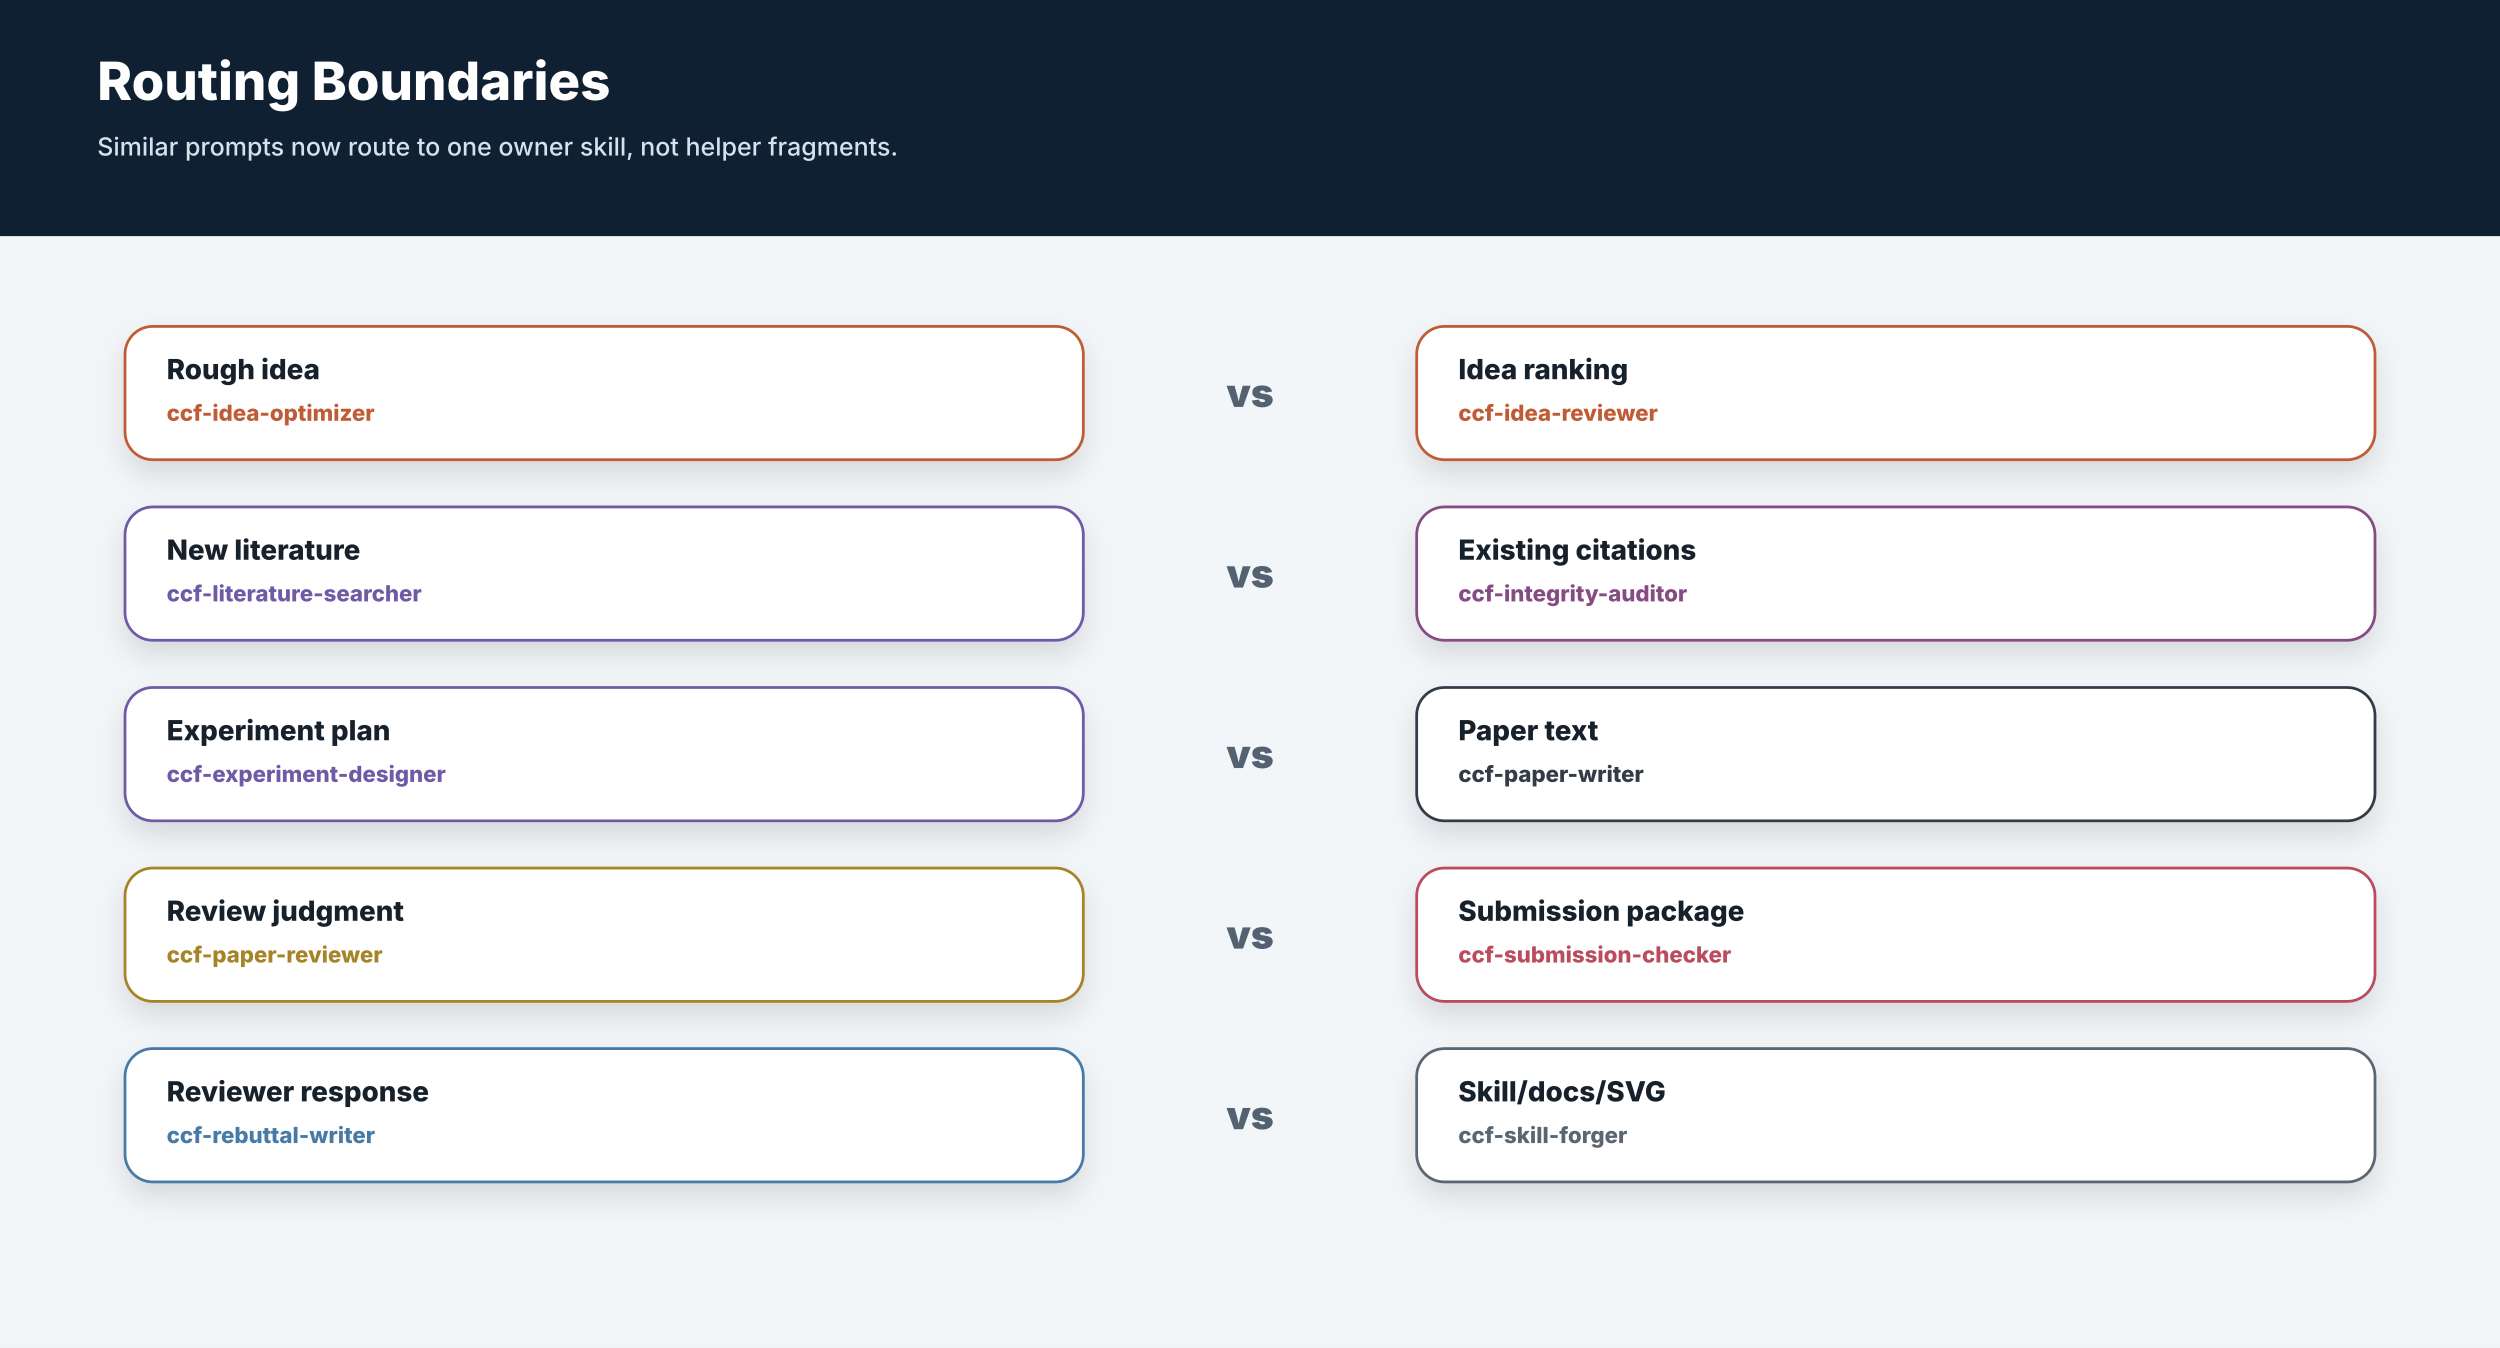
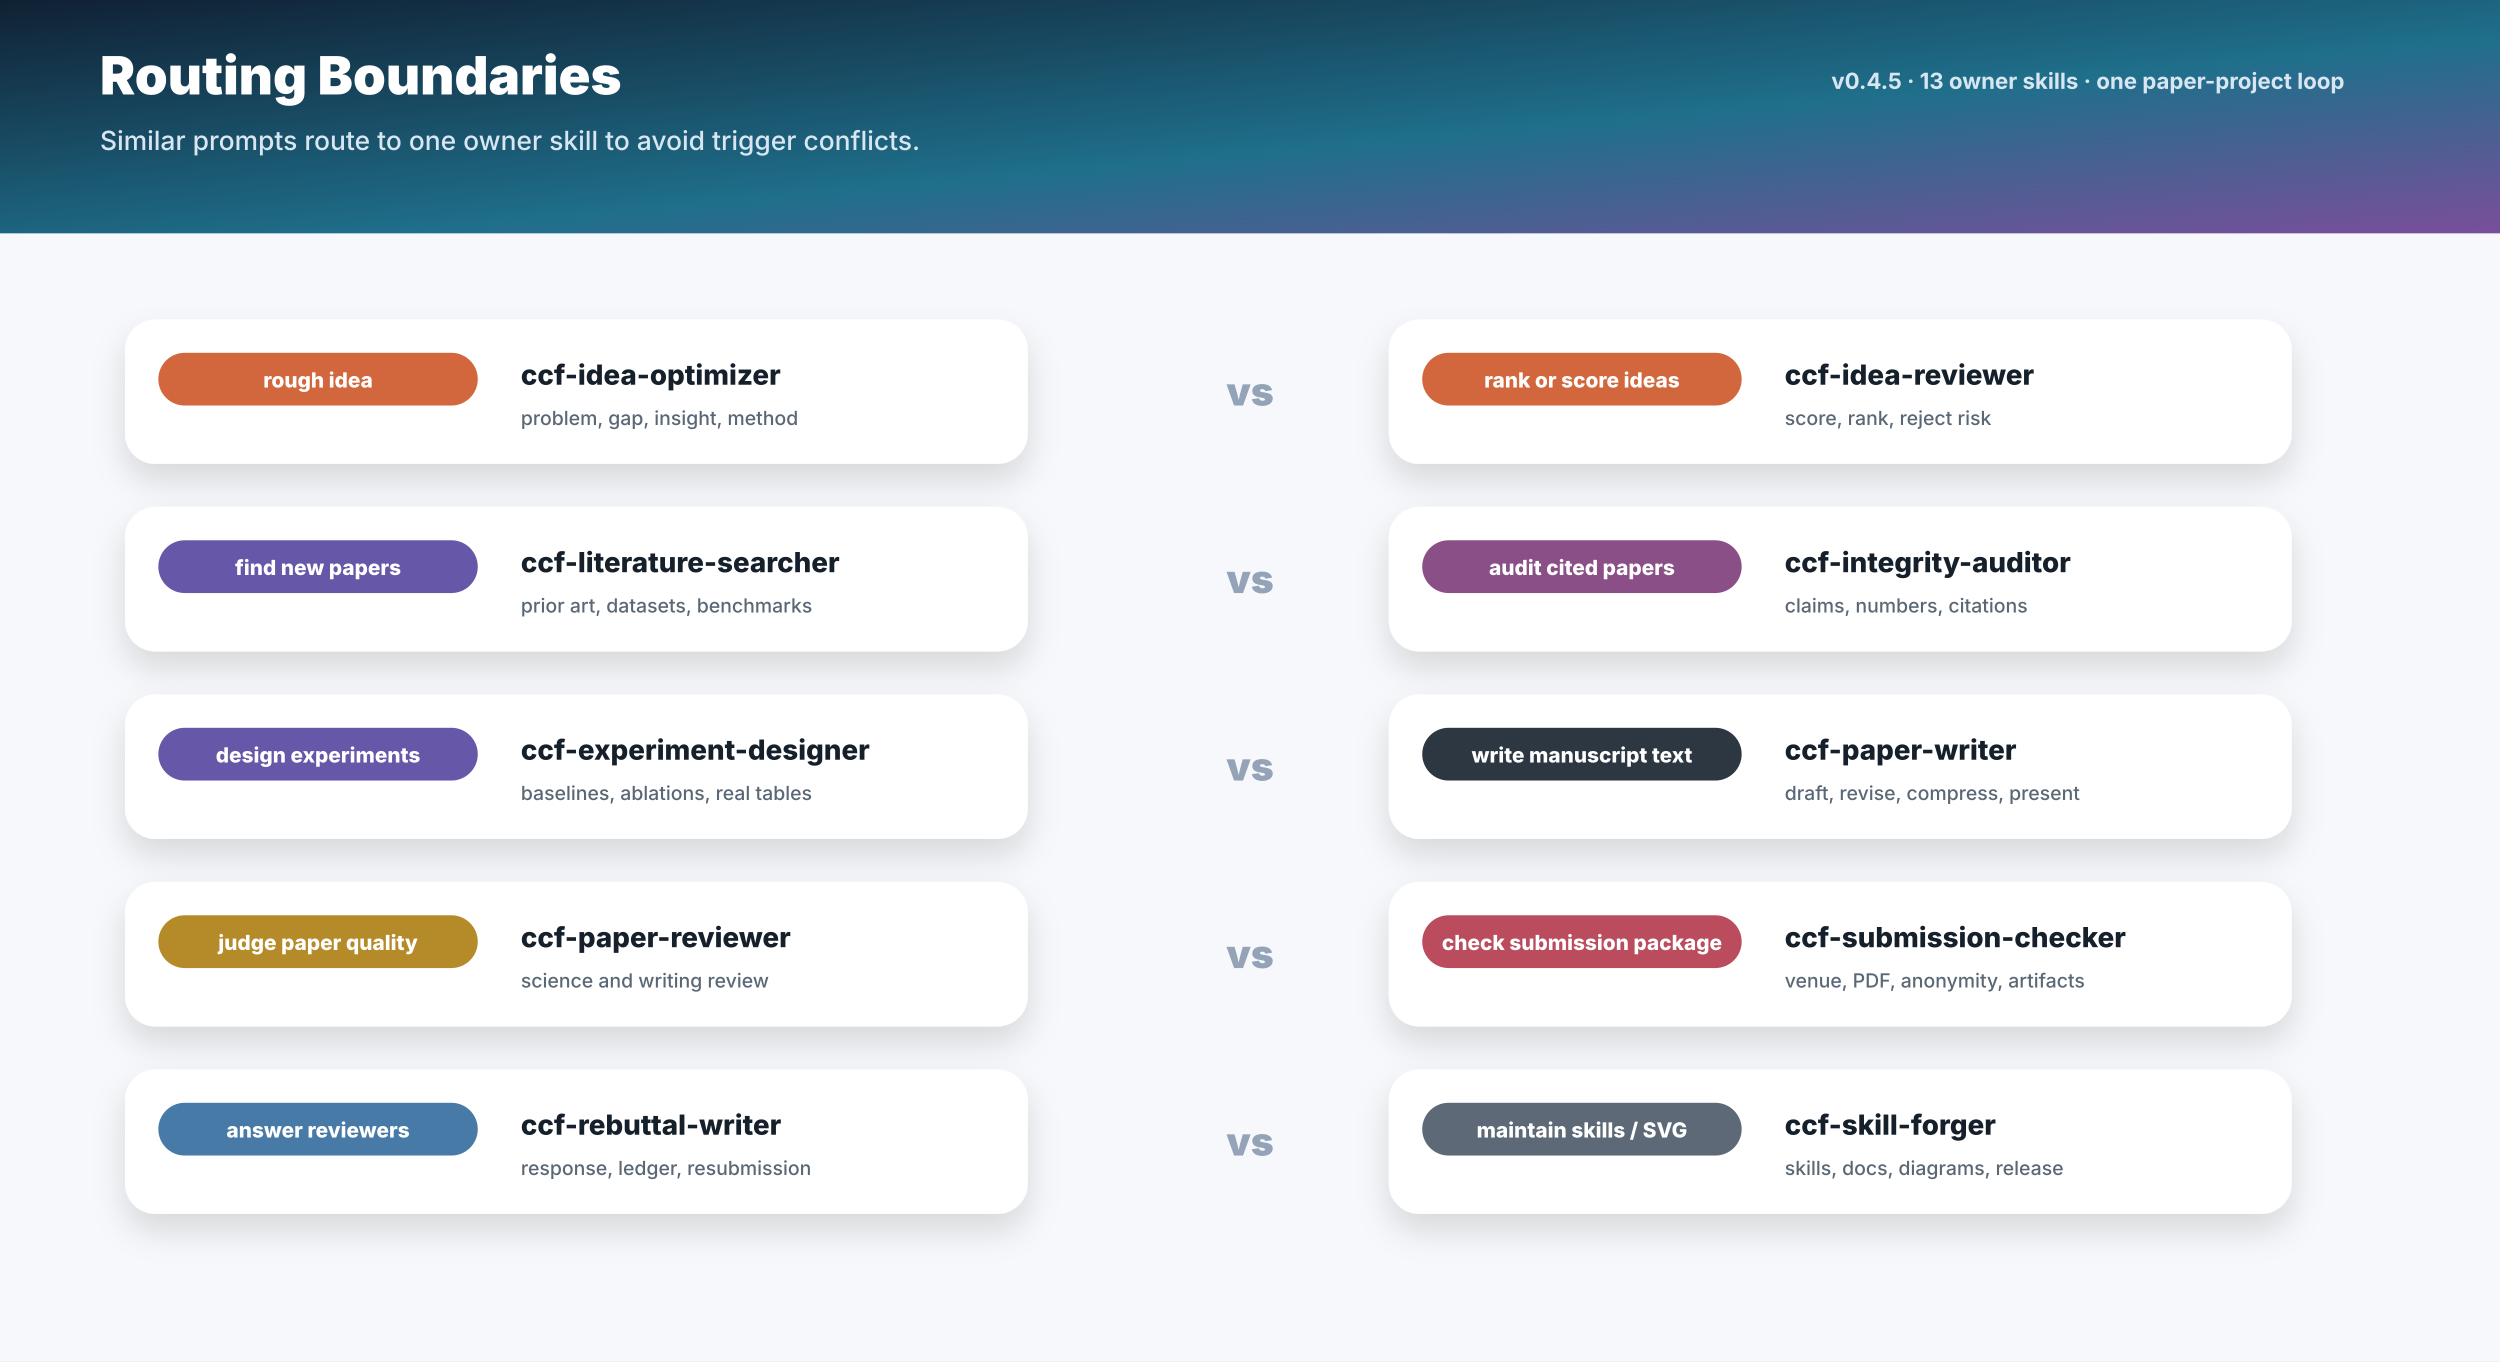
- <svg xmlns="http://www.w3.org/2000/svg" width="1800" height="970" viewBox="0 0 1800 970">
+ <svg xmlns="http://www.w3.org/2000/svg" width="1800" height="980" viewBox="0 0 1800 980">
  <defs>
-     <filter id="shadow" x="-20%" y="-20%" width="140%" height="150%">
-       <feDropShadow dx="0" dy="10" stdDeviation="10" flood-color="#0B1826" flood-opacity="0.12" />
+     <linearGradient id="header" x1="0" y1="0" x2="1" y2="1">
+       <stop offset="0" stop-color="#102033" />
+       <stop offset="0.58" stop-color="#1F6F8B" />
+       <stop offset="1" stop-color="#7A4E9B" />
+     </linearGradient>
+     <filter id="shadow" x="-20%" y="-20%" width="140%" height="160%">
+       <feDropShadow dx="0" dy="12" stdDeviation="12" flood-color="#0B1826" flood-opacity="0.13" />
    </filter>
-     <marker id="arrow" markerWidth="12" markerHeight="12" refX="10" refY="6" orient="auto">
-       <path d="M2,2 L10,6 L2,10 Z" fill="#8D9AA8" />
+     <marker id="arrow" markerWidth="13" markerHeight="13" refX="11" refY="6.5" orient="auto">
+       <path d="M2,2 L11,6.5 L2,11 Z" fill="#7B8794" />
    </marker>
  </defs>
  <style>text{font-family:Inter, Segoe UI, Arial, sans-serif;dominant-baseline:auto} .mono{font-family:Consolas,Menlo,monospace}</style>
-   <rect x="0" y="0" width="1800" height="970" rx="0" fill="#F3F6F9" stroke="none" stroke-width="2" />
-   <rect x="0" y="0" width="1800" height="170" rx="0" fill="#102033" stroke="none" stroke-width="2" />
-   <text x="70" y="72" font-size="38" font-weight="820" fill="#FFFFFF" text-anchor="start">Routing Boundaries</text>
-   <text x="70" y="112" font-size="18" font-weight="450" fill="#D6E1EC" text-anchor="start">Similar prompts now route to one owner skill, not helper fragments.</text>
-   <rect x="90" y="235" width="690" height="96" rx="20" fill="#FFFFFF" stroke="#C05C35" stroke-width="2" filter="url(#shadow)" />
-   <text x="120" y="273" font-size="20" font-weight="820" fill="#17212B" text-anchor="start">Rough idea</text>
-   <text x="120" y="303" font-size="16" font-weight="760" fill="#C05C35" text-anchor="start">ccf-idea-optimizer</text>
-   <text x="900" y="293" font-size="28" font-weight="850" fill="#536171" text-anchor="middle">vs</text>
-   <rect x="1020" y="235" width="690" height="96" rx="20" fill="#FFFFFF" stroke="#C05C35" stroke-width="2" filter="url(#shadow)" />
-   <text x="1050" y="273" font-size="20" font-weight="820" fill="#17212B" text-anchor="start">Idea ranking</text>
-   <text x="1050" y="303" font-size="16" font-weight="760" fill="#C05C35" text-anchor="start">ccf-idea-reviewer</text>
-   <rect x="90" y="365" width="690" height="96" rx="20" fill="#FFFFFF" stroke="#6F5AA6" stroke-width="2" filter="url(#shadow)" />
-   <text x="120" y="403" font-size="20" font-weight="820" fill="#17212B" text-anchor="start">New literature</text>
-   <text x="120" y="433" font-size="16" font-weight="760" fill="#6F5AA6" text-anchor="start">ccf-literature-searcher</text>
-   <text x="900" y="423" font-size="28" font-weight="850" fill="#536171" text-anchor="middle">vs</text>
-   <rect x="1020" y="365" width="690" height="96" rx="20" fill="#FFFFFF" stroke="#854B82" stroke-width="2" filter="url(#shadow)" />
-   <text x="1050" y="403" font-size="20" font-weight="820" fill="#17212B" text-anchor="start">Existing citations</text>
-   <text x="1050" y="433" font-size="16" font-weight="760" fill="#854B82" text-anchor="start">ccf-integrity-auditor</text>
-   <rect x="90" y="495" width="690" height="96" rx="20" fill="#FFFFFF" stroke="#6F5AA6" stroke-width="2" filter="url(#shadow)" />
-   <text x="120" y="533" font-size="20" font-weight="820" fill="#17212B" text-anchor="start">Experiment plan</text>
-   <text x="120" y="563" font-size="16" font-weight="760" fill="#6F5AA6" text-anchor="start">ccf-experiment-designer</text>
-   <text x="900" y="553" font-size="28" font-weight="850" fill="#536171" text-anchor="middle">vs</text>
-   <rect x="1020" y="495" width="690" height="96" rx="20" fill="#FFFFFF" stroke="#333B46" stroke-width="2" filter="url(#shadow)" />
-   <text x="1050" y="533" font-size="20" font-weight="820" fill="#17212B" text-anchor="start">Paper text</text>
-   <text x="1050" y="563" font-size="16" font-weight="760" fill="#333B46" text-anchor="start">ccf-paper-writer</text>
-   <rect x="90" y="625" width="690" height="96" rx="20" fill="#FFFFFF" stroke="#A78328" stroke-width="2" filter="url(#shadow)" />
-   <text x="120" y="663" font-size="20" font-weight="820" fill="#17212B" text-anchor="start">Review judgment</text>
-   <text x="120" y="693" font-size="16" font-weight="760" fill="#A78328" text-anchor="start">ccf-paper-reviewer</text>
-   <text x="900" y="683" font-size="28" font-weight="850" fill="#536171" text-anchor="middle">vs</text>
-   <rect x="1020" y="625" width="690" height="96" rx="20" fill="#FFFFFF" stroke="#BA4C5E" stroke-width="2" filter="url(#shadow)" />
-   <text x="1050" y="663" font-size="20" font-weight="820" fill="#17212B" text-anchor="start">Submission package</text>
-   <text x="1050" y="693" font-size="16" font-weight="760" fill="#BA4C5E" text-anchor="start">ccf-submission-checker</text>
-   <rect x="90" y="755" width="690" height="96" rx="20" fill="#FFFFFF" stroke="#477AA6" stroke-width="2" filter="url(#shadow)" />
-   <text x="120" y="793" font-size="20" font-weight="820" fill="#17212B" text-anchor="start">Reviewer response</text>
-   <text x="120" y="823" font-size="16" font-weight="760" fill="#477AA6" text-anchor="start">ccf-rebuttal-writer</text>
-   <text x="900" y="813" font-size="28" font-weight="850" fill="#536171" text-anchor="middle">vs</text>
-   <rect x="1020" y="755" width="690" height="96" rx="20" fill="#FFFFFF" stroke="#5A6672" stroke-width="2" filter="url(#shadow)" />
-   <text x="1050" y="793" font-size="20" font-weight="820" fill="#17212B" text-anchor="start">Skill/docs/SVG</text>
-   <text x="1050" y="823" font-size="16" font-weight="760" fill="#5A6672" text-anchor="start">ccf-skill-forger</text>
+   <rect x="0" y="0" width="1800" height="980" rx="0" fill="#F6F8FB" stroke="none" stroke-width="2" />
+   <rect x="0" y="0" width="1800" height="168" rx="0" fill="url(#header)" stroke="none" stroke-width="2" />
+   <text x="72" y="68" font-size="38" font-weight="850" fill="#FFFFFF" text-anchor="start">Routing Boundaries</text>
+   <text x="72" y="108" font-size="19" font-weight="500" fill="#D8E6F2" text-anchor="start">Similar prompts route to one owner skill to avoid trigger conflicts.</text>
+   <text x="1688" y="64" font-size="16" font-weight="650" fill="#D8E6F2" text-anchor="end">v0.4.5 · 13 owner skills · one paper-project loop</text>
+   <rect x="90" y="230" width="650" height="104" rx="22" fill="#FFFFFF" stroke="none" stroke-width="2" filter="url(#shadow)" />
+   <rect x="114" y="254" width="230" height="38" rx="19" fill="#D2673D" stroke="none" stroke-width="2" />
+   <text x="229" y="279" font-size="15" font-weight="760" fill="#FFFFFF" text-anchor="middle">rough idea</text>
+   <text x="375" y="277" font-size="20" font-weight="820" fill="#15202B" text-anchor="start">ccf-idea-optimizer</text>
+   <text x="375" y="306" font-size="14" font-weight="520" fill="#5A6775" text-anchor="start">problem, gap, insight, method</text>
+   <rect x="1000" y="230" width="650" height="104" rx="22" fill="#FFFFFF" stroke="none" stroke-width="2" filter="url(#shadow)" />
+   <rect x="1024" y="254" width="230" height="38" rx="19" fill="#D2673D" stroke="none" stroke-width="2" />
+   <text x="1139" y="279" font-size="15" font-weight="760" fill="#FFFFFF" text-anchor="middle">rank or score ideas</text>
+   <text x="1285" y="277" font-size="20" font-weight="820" fill="#15202B" text-anchor="start">ccf-idea-reviewer</text>
+   <text x="1285" y="306" font-size="14" font-weight="520" fill="#5A6775" text-anchor="start">score, rank, reject risk</text>
+   <text x="900" y="292" font-size="28" font-weight="850" fill="#94A3B8" text-anchor="middle">vs</text>
+   <rect x="90" y="365" width="650" height="104" rx="22" fill="#FFFFFF" stroke="none" stroke-width="2" filter="url(#shadow)" />
+   <rect x="114" y="389" width="230" height="38" rx="19" fill="#6657A8" stroke="none" stroke-width="2" />
+   <text x="229" y="414" font-size="15" font-weight="760" fill="#FFFFFF" text-anchor="middle">find new papers</text>
+   <text x="375" y="412" font-size="20" font-weight="820" fill="#15202B" text-anchor="start">ccf-literature-searcher</text>
+   <text x="375" y="441" font-size="14" font-weight="520" fill="#5A6775" text-anchor="start">prior art, datasets, benchmarks</text>
+   <rect x="1000" y="365" width="650" height="104" rx="22" fill="#FFFFFF" stroke="none" stroke-width="2" filter="url(#shadow)" />
+   <rect x="1024" y="389" width="230" height="38" rx="19" fill="#8A4F86" stroke="none" stroke-width="2" />
+   <text x="1139" y="414" font-size="15" font-weight="760" fill="#FFFFFF" text-anchor="middle">audit cited papers</text>
+   <text x="1285" y="412" font-size="20" font-weight="820" fill="#15202B" text-anchor="start">ccf-integrity-auditor</text>
+   <text x="1285" y="441" font-size="14" font-weight="520" fill="#5A6775" text-anchor="start">claims, numbers, citations</text>
+   <text x="900" y="427" font-size="28" font-weight="850" fill="#94A3B8" text-anchor="middle">vs</text>
+   <rect x="90" y="500" width="650" height="104" rx="22" fill="#FFFFFF" stroke="none" stroke-width="2" filter="url(#shadow)" />
+   <rect x="114" y="524" width="230" height="38" rx="19" fill="#6657A8" stroke="none" stroke-width="2" />
+   <text x="229" y="549" font-size="15" font-weight="760" fill="#FFFFFF" text-anchor="middle">design experiments</text>
+   <text x="375" y="547" font-size="20" font-weight="820" fill="#15202B" text-anchor="start">ccf-experiment-designer</text>
+   <text x="375" y="576" font-size="14" font-weight="520" fill="#5A6775" text-anchor="start">baselines, ablations, real tables</text>
+   <rect x="1000" y="500" width="650" height="104" rx="22" fill="#FFFFFF" stroke="none" stroke-width="2" filter="url(#shadow)" />
+   <rect x="1024" y="524" width="230" height="38" rx="19" fill="#2D3742" stroke="none" stroke-width="2" />
+   <text x="1139" y="549" font-size="15" font-weight="760" fill="#FFFFFF" text-anchor="middle">write manuscript text</text>
+   <text x="1285" y="547" font-size="20" font-weight="820" fill="#15202B" text-anchor="start">ccf-paper-writer</text>
+   <text x="1285" y="576" font-size="14" font-weight="520" fill="#5A6775" text-anchor="start">draft, revise, compress, present</text>
+   <text x="900" y="562" font-size="28" font-weight="850" fill="#94A3B8" text-anchor="middle">vs</text>
+   <rect x="90" y="635" width="650" height="104" rx="22" fill="#FFFFFF" stroke="none" stroke-width="2" filter="url(#shadow)" />
+   <rect x="114" y="659" width="230" height="38" rx="19" fill="#B58B2A" stroke="none" stroke-width="2" />
+   <text x="229" y="684" font-size="15" font-weight="760" fill="#FFFFFF" text-anchor="middle">judge paper quality</text>
+   <text x="375" y="682" font-size="20" font-weight="820" fill="#15202B" text-anchor="start">ccf-paper-reviewer</text>
+   <text x="375" y="711" font-size="14" font-weight="520" fill="#5A6775" text-anchor="start">science and writing review</text>
+   <rect x="1000" y="635" width="650" height="104" rx="22" fill="#FFFFFF" stroke="none" stroke-width="2" filter="url(#shadow)" />
+   <rect x="1024" y="659" width="230" height="38" rx="19" fill="#BA4C5E" stroke="none" stroke-width="2" />
+   <text x="1139" y="684" font-size="15" font-weight="760" fill="#FFFFFF" text-anchor="middle">check submission package</text>
+   <text x="1285" y="682" font-size="20" font-weight="820" fill="#15202B" text-anchor="start">ccf-submission-checker</text>
+   <text x="1285" y="711" font-size="14" font-weight="520" fill="#5A6775" text-anchor="start">venue, PDF, anonymity, artifacts</text>
+   <text x="900" y="697" font-size="28" font-weight="850" fill="#94A3B8" text-anchor="middle">vs</text>
+   <rect x="90" y="770" width="650" height="104" rx="22" fill="#FFFFFF" stroke="none" stroke-width="2" filter="url(#shadow)" />
+   <rect x="114" y="794" width="230" height="38" rx="19" fill="#477AA6" stroke="none" stroke-width="2" />
+   <text x="229" y="819" font-size="15" font-weight="760" fill="#FFFFFF" text-anchor="middle">answer reviewers</text>
+   <text x="375" y="817" font-size="20" font-weight="820" fill="#15202B" text-anchor="start">ccf-rebuttal-writer</text>
+   <text x="375" y="846" font-size="14" font-weight="520" fill="#5A6775" text-anchor="start">response, ledger, resubmission</text>
+   <rect x="1000" y="770" width="650" height="104" rx="22" fill="#FFFFFF" stroke="none" stroke-width="2" filter="url(#shadow)" />
+   <rect x="1024" y="794" width="230" height="38" rx="19" fill="#5D6977" stroke="none" stroke-width="2" />
+   <text x="1139" y="819" font-size="15" font-weight="760" fill="#FFFFFF" text-anchor="middle">maintain skills / SVG</text>
+   <text x="1285" y="817" font-size="20" font-weight="820" fill="#15202B" text-anchor="start">ccf-skill-forger</text>
+   <text x="1285" y="846" font-size="14" font-weight="520" fill="#5A6775" text-anchor="start">skills, docs, diagrams, release</text>
+   <text x="900" y="832" font-size="28" font-weight="850" fill="#94A3B8" text-anchor="middle">vs</text>
</svg>
